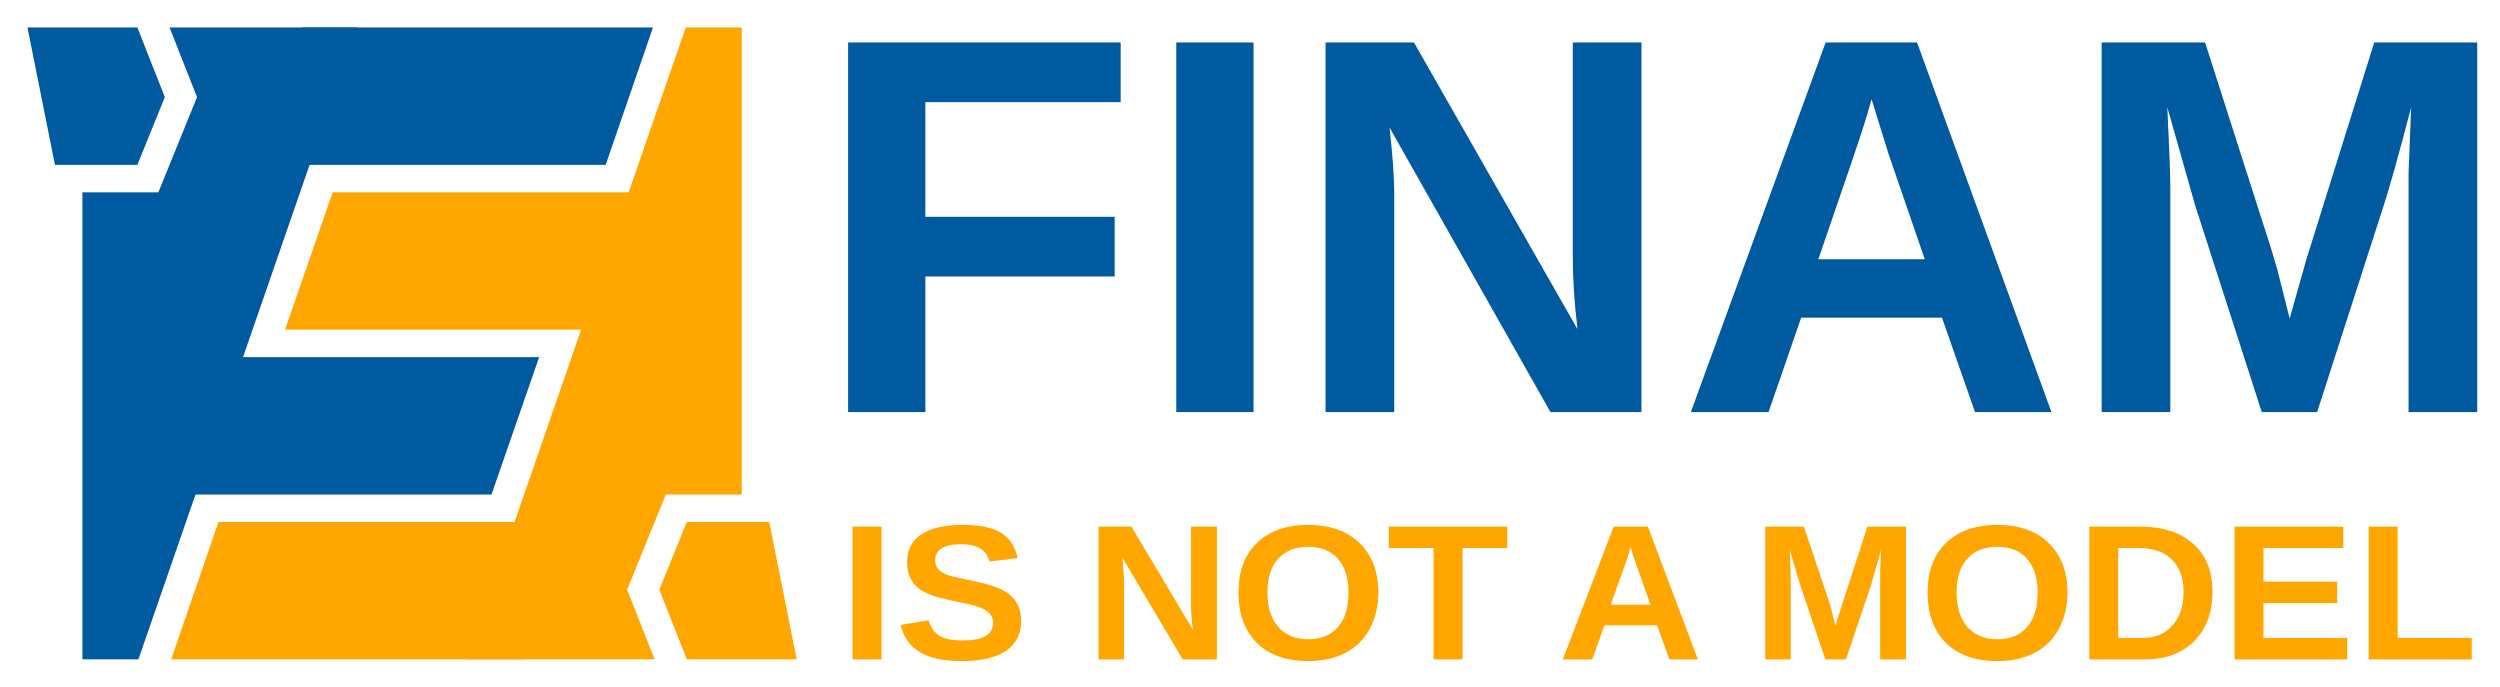
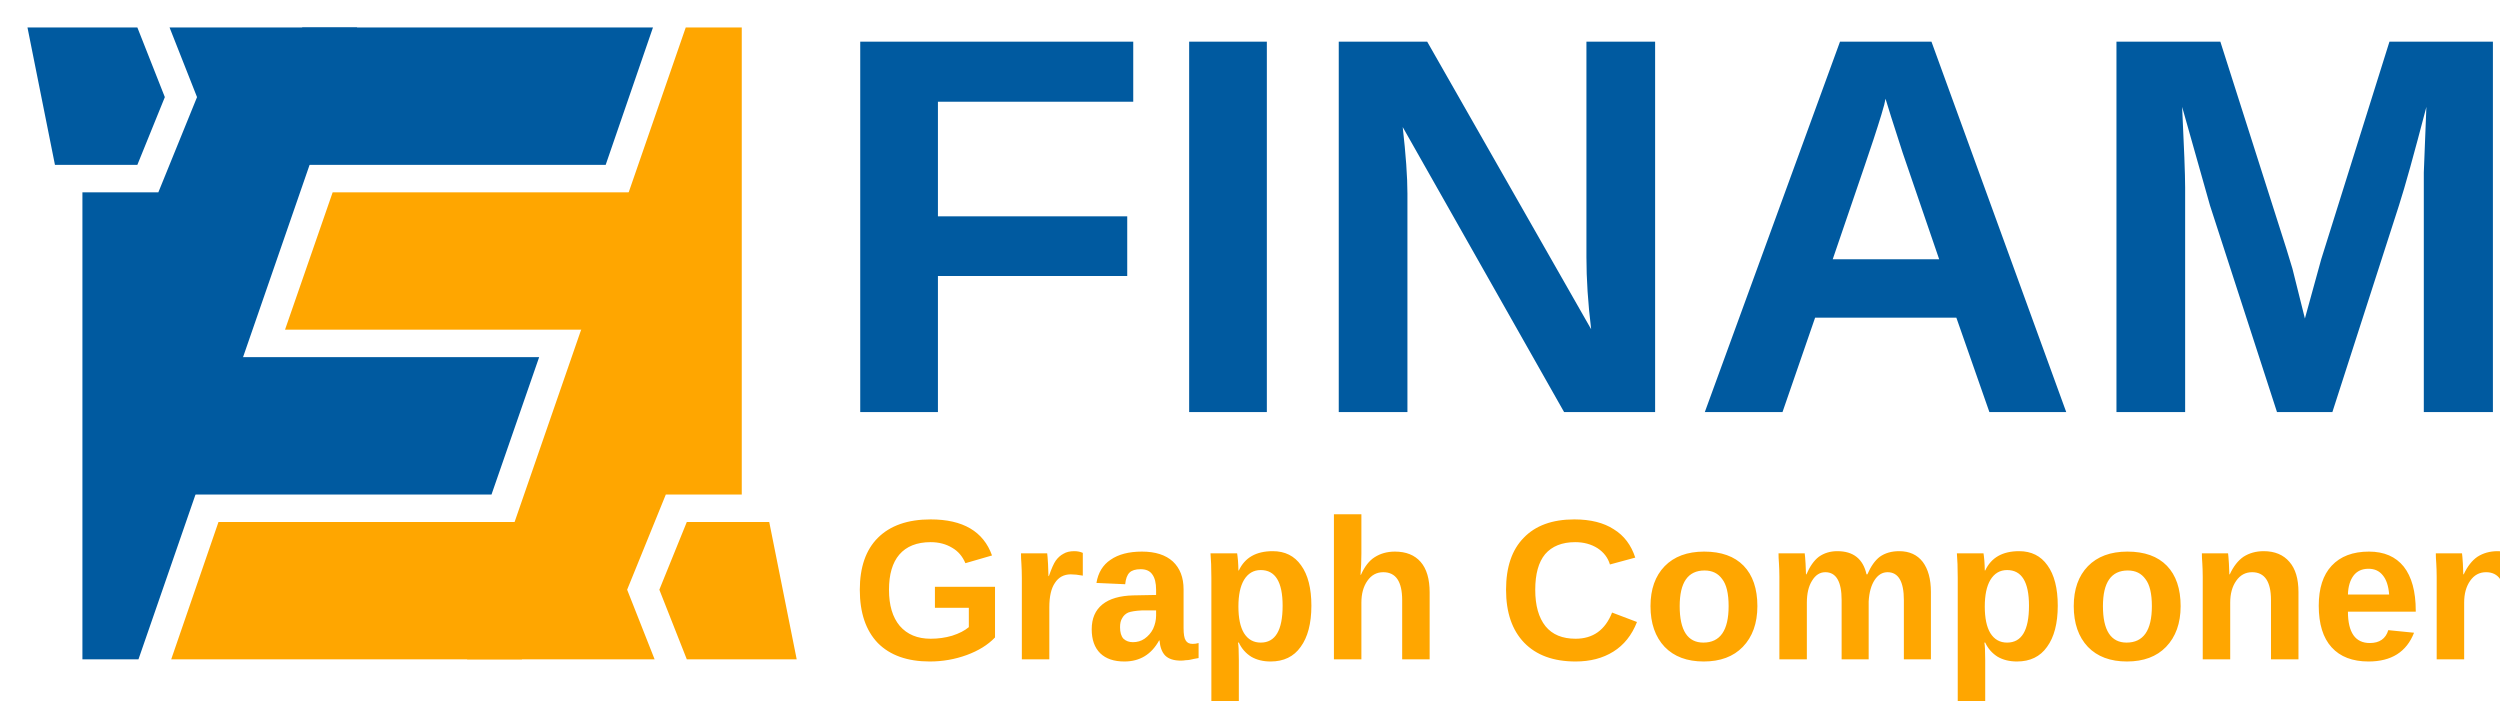
- <svg xmlns="http://www.w3.org/2000/svg" id="svg8" width="91" height="25" version="1.1" viewBox="0 0 91 25">
-   <path id="rect1095-4-9-3-1-6-2-58-1-5-4-0-1" d="m6.232 24 1.721-5h11.047v5z" fill="#ffa600" stop-color="#000000" style="font-variation-settings:normal" />
-   <path id="rect1095-4-9-8-7-5-7-65-5-7-8-8-1-6-9" d="m10.375 12 1.734-5h12.391v5z" fill="#ffa600" stop-color="#000000" style="font-variation-settings:normal" />
+ <svg xmlns="http://www.w3.org/2000/svg" width="910" height="260" viewBox="0 0 91 26" version="1.1">
  <g fill="#005aa0">
-     <path id="rect1095-8-5-97-1-3-4-5-0-6-5" d="m 6.172,1 1,2.535 L 5.764,7 H 3 V 24 H 5.039 L 13,1 Z" stop-color="#000000" style="font-variation-settings:normal" />
-     <path id="rect1095-4-9-3-1-6-2-58-1-5-4-39" d="m23.768 1-1.721 5h-11.047v-5z" stop-color="#000000" style="font-variation-settings:normal" />
-     <path id="rect1095-4-9-8-7-5-7-65-5-7-8-8-1-1" d="m19.625 13-1.734 5h-12.391v-5z" stop-color="#000000" style="font-variation-settings:normal" />
-     <path id="rect1095-4-9-3-1-6-2-5-5-97-3-3-3-5" d="M 5,1 6,3.535 5,6 H 2 L 1,1 Z" stop-color="#000000" style="font-variation-settings:normal" />
+     <path d="M6.172 1l1 2.535L5.764 7H3v17h2.04L13 1z" />
+     <path d="M23.768 1l-1.721 5H11V1zM19.625 13l-1.734 5H5.5v-5z" />
+     <path d="M5 1l1 2.535L5 6H2L1 1z" />
+     <text x="30" y="15" font-family="Arial" font-size="19.6" font-weight="bold" textLength="62" lengthAdjust="spacingAndGlyphs">
+       FINAM
+     </text>
  </g>
-   <path id="rect1095-8-5-97-1-3-7-6-1-0-1" d="m24.961 1-7.961 23h6.828l-1-2.535 1.408-3.465h2.764v-17z" fill="#ffa600" stop-color="#000000" style="font-variation-settings:normal" />
-   <path id="rect1095-4-9-3-1-6-2-5-5-9-7-6-2-7-8" d="m25 24-1-2.535 1-2.465h3l1 5z" fill="#ffa600" stop-color="#000000" style="font-variation-settings:normal" />
-   <text id="text987" x="29.558" y="15" fill="#005aa0" font-family="Arial" font-size="19.558px" font-weight="bold" letter-spacing="0px" stop-color="#000000" stroke-linecap="round" stroke-linejoin="bevel" stroke-width="0" word-spacing="0px" style="font-variant-caps:normal;font-variant-east-asian:normal;font-variant-ligatures:normal;font-variant-numeric:normal;font-variation-settings:normal;line-height:1.25" xml:space="preserve">
-     <tspan id="tspan985" x="29.558" y="15" fill="#005aa0" font-family="Arial" font-size="19.558px" font-weight="bold" stop-color="#000000" stroke-linecap="round" stroke-linejoin="bevel" stroke-width="0" style="font-variant-caps:normal;font-variant-east-asian:normal;font-variant-ligatures:normal;font-variant-numeric:normal;font-variation-settings:normal">FINAM</tspan>
-   </text>
-   <text id="text991" transform="scale(1.0214 .97905)" x="29.899" y="24.519" fill="#ffa600" font-family="Arial" font-size="7.169px" letter-spacing="0px" stop-color="#000000" stroke-linecap="round" stroke-linejoin="bevel" stroke-width="0" word-spacing="0px" style="font-variation-settings:normal;line-height:1.25" xml:space="preserve">
-     <tspan id="tspan989" x="29.899" y="24.519" fill="#ffa600" font-family="Arial" font-size="7.169px" font-weight="bold" stop-color="#000000" stroke-linecap="round" stroke-linejoin="bevel" stroke-width="0">IS NOT A MODEL</tspan>
-   </text>
+   <g fill="#ffa600">
+     <path d="M6.232 24l1.721-5H19v5zM10.375 12l1.734-5H24.5v5z" />
+     <path d="M24.961 1l-7.96 23h6.827l-1-2.535L24.236 18H27V1z" />
+     <path d="M25 24l-1-2.535L25 19h3l1 5z" />
+     <text x="31" y="24" font-family="Arial" font-size="7.3" font-weight="bold" textLength="60" lengthAdjust="spacingAndGlyphs">
+       Graph Component
+     </text>
+   </g>
</svg>
